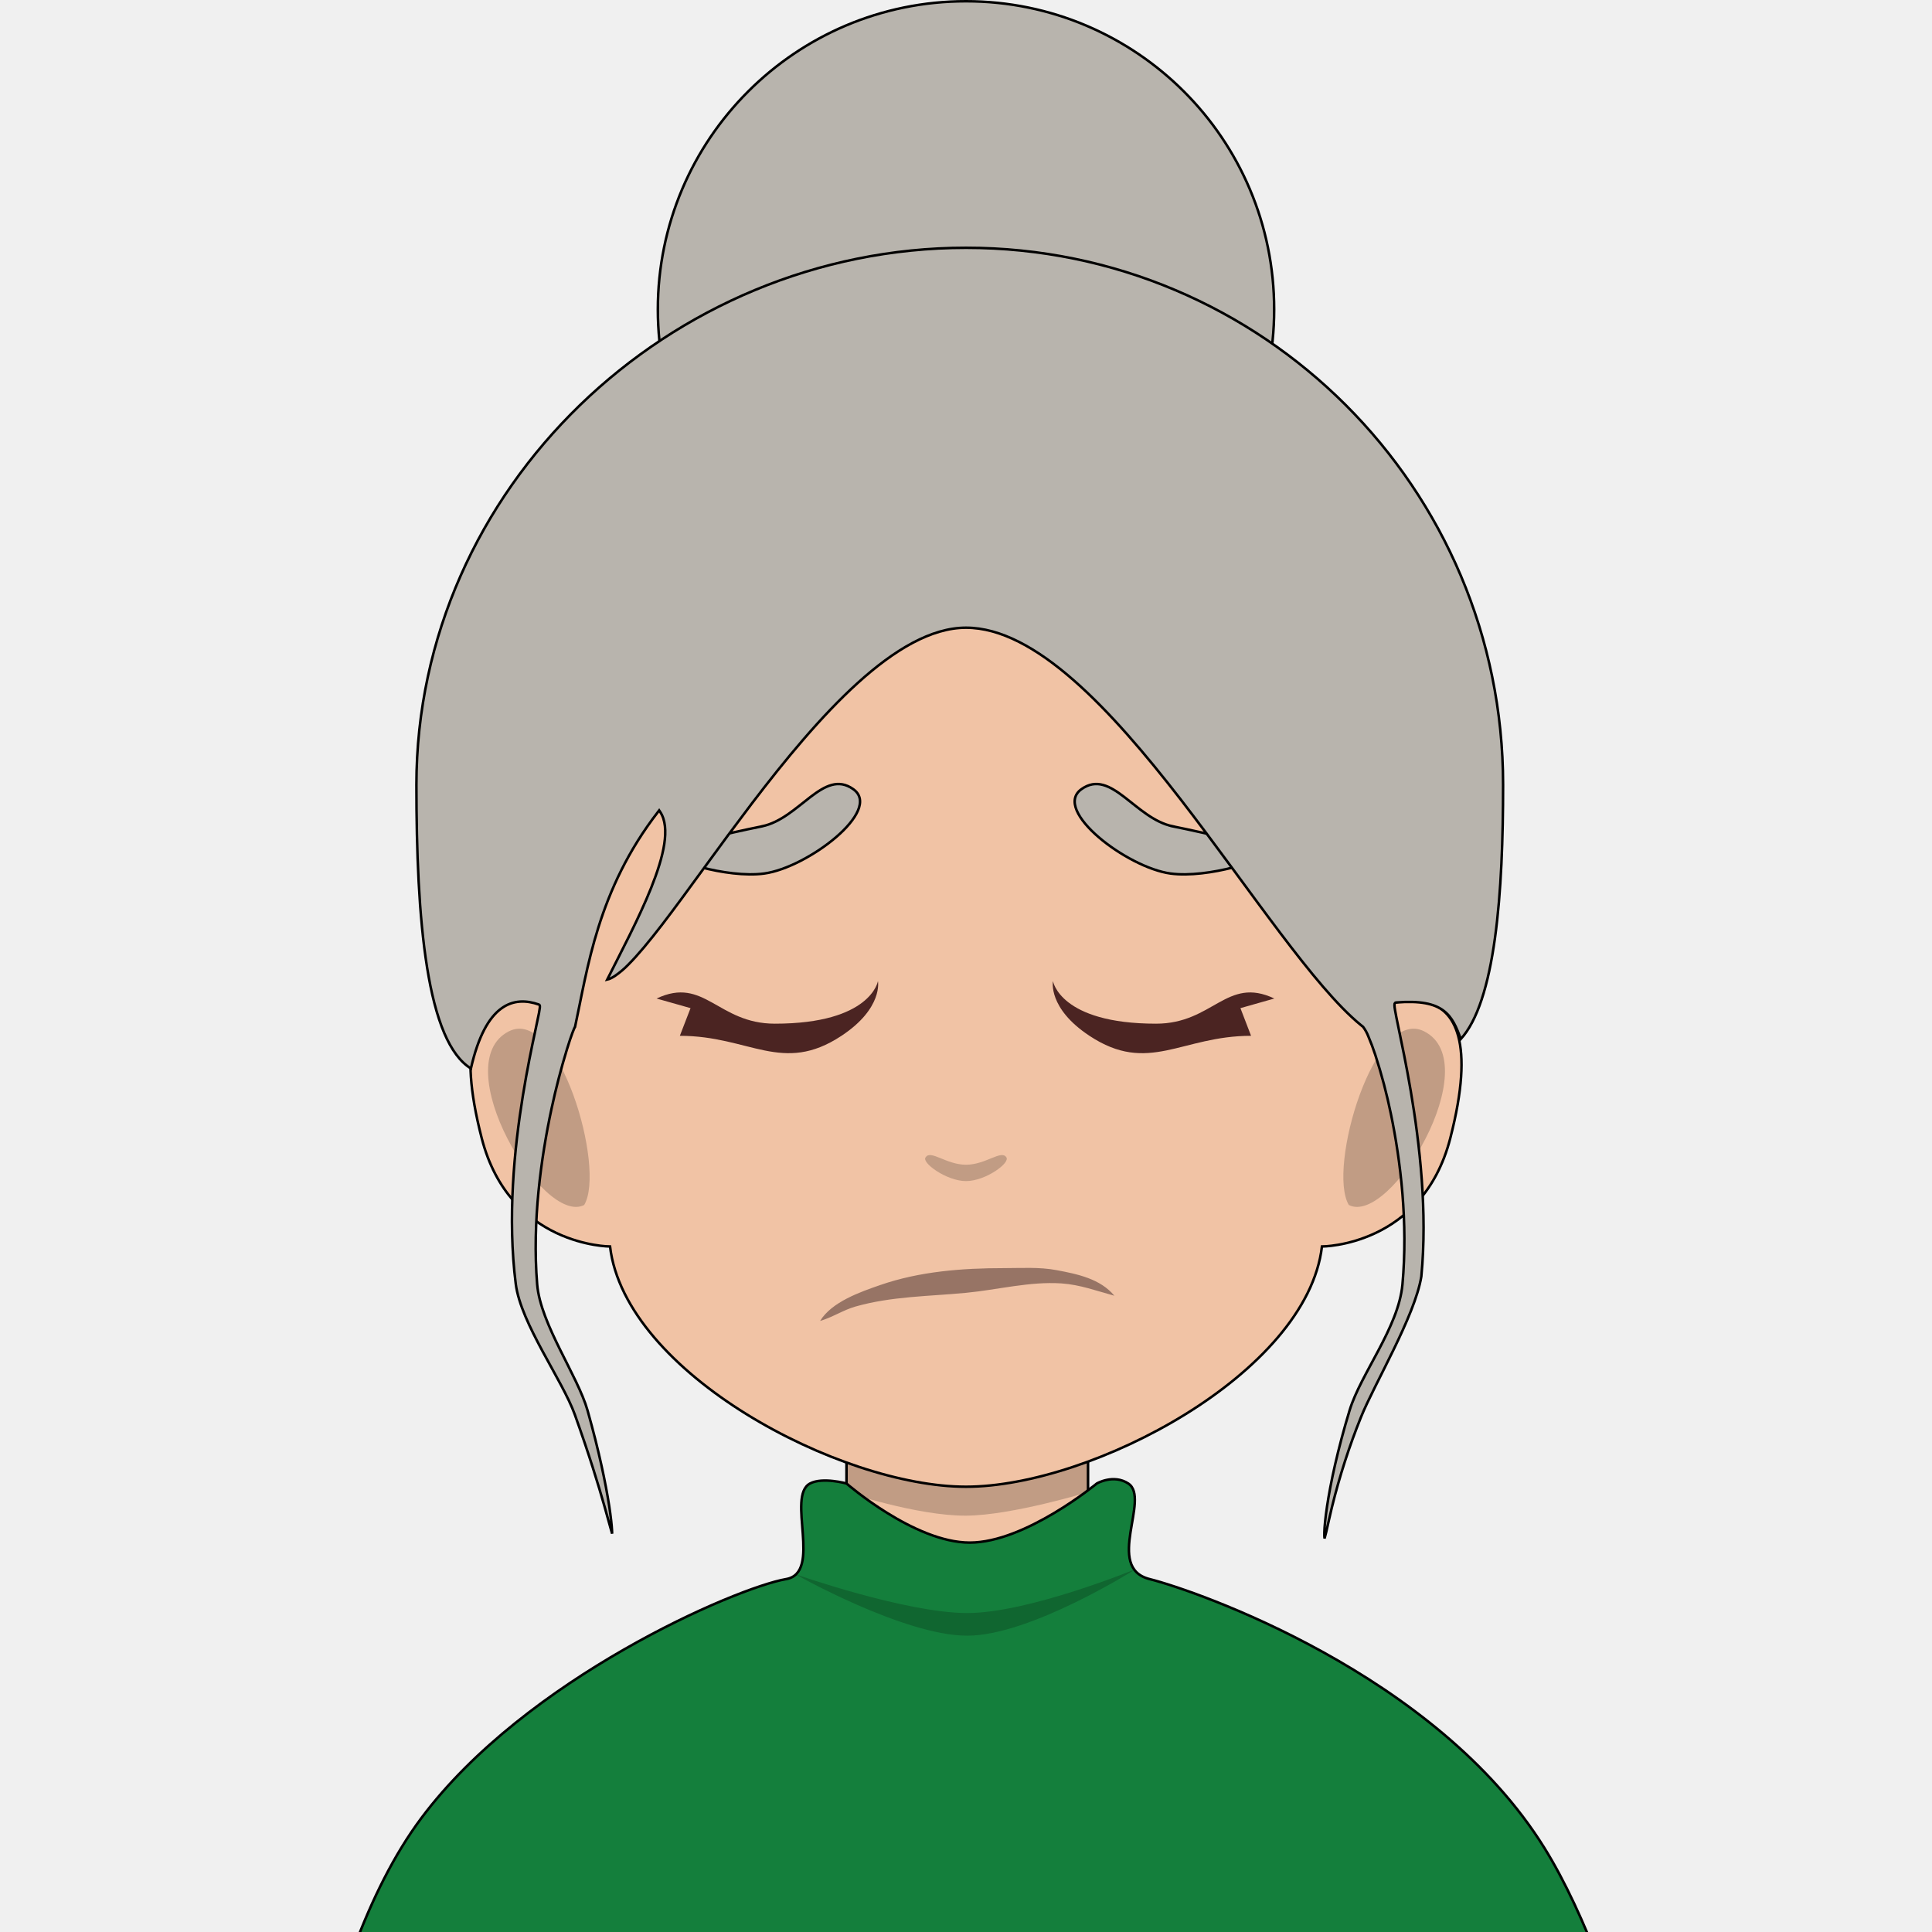
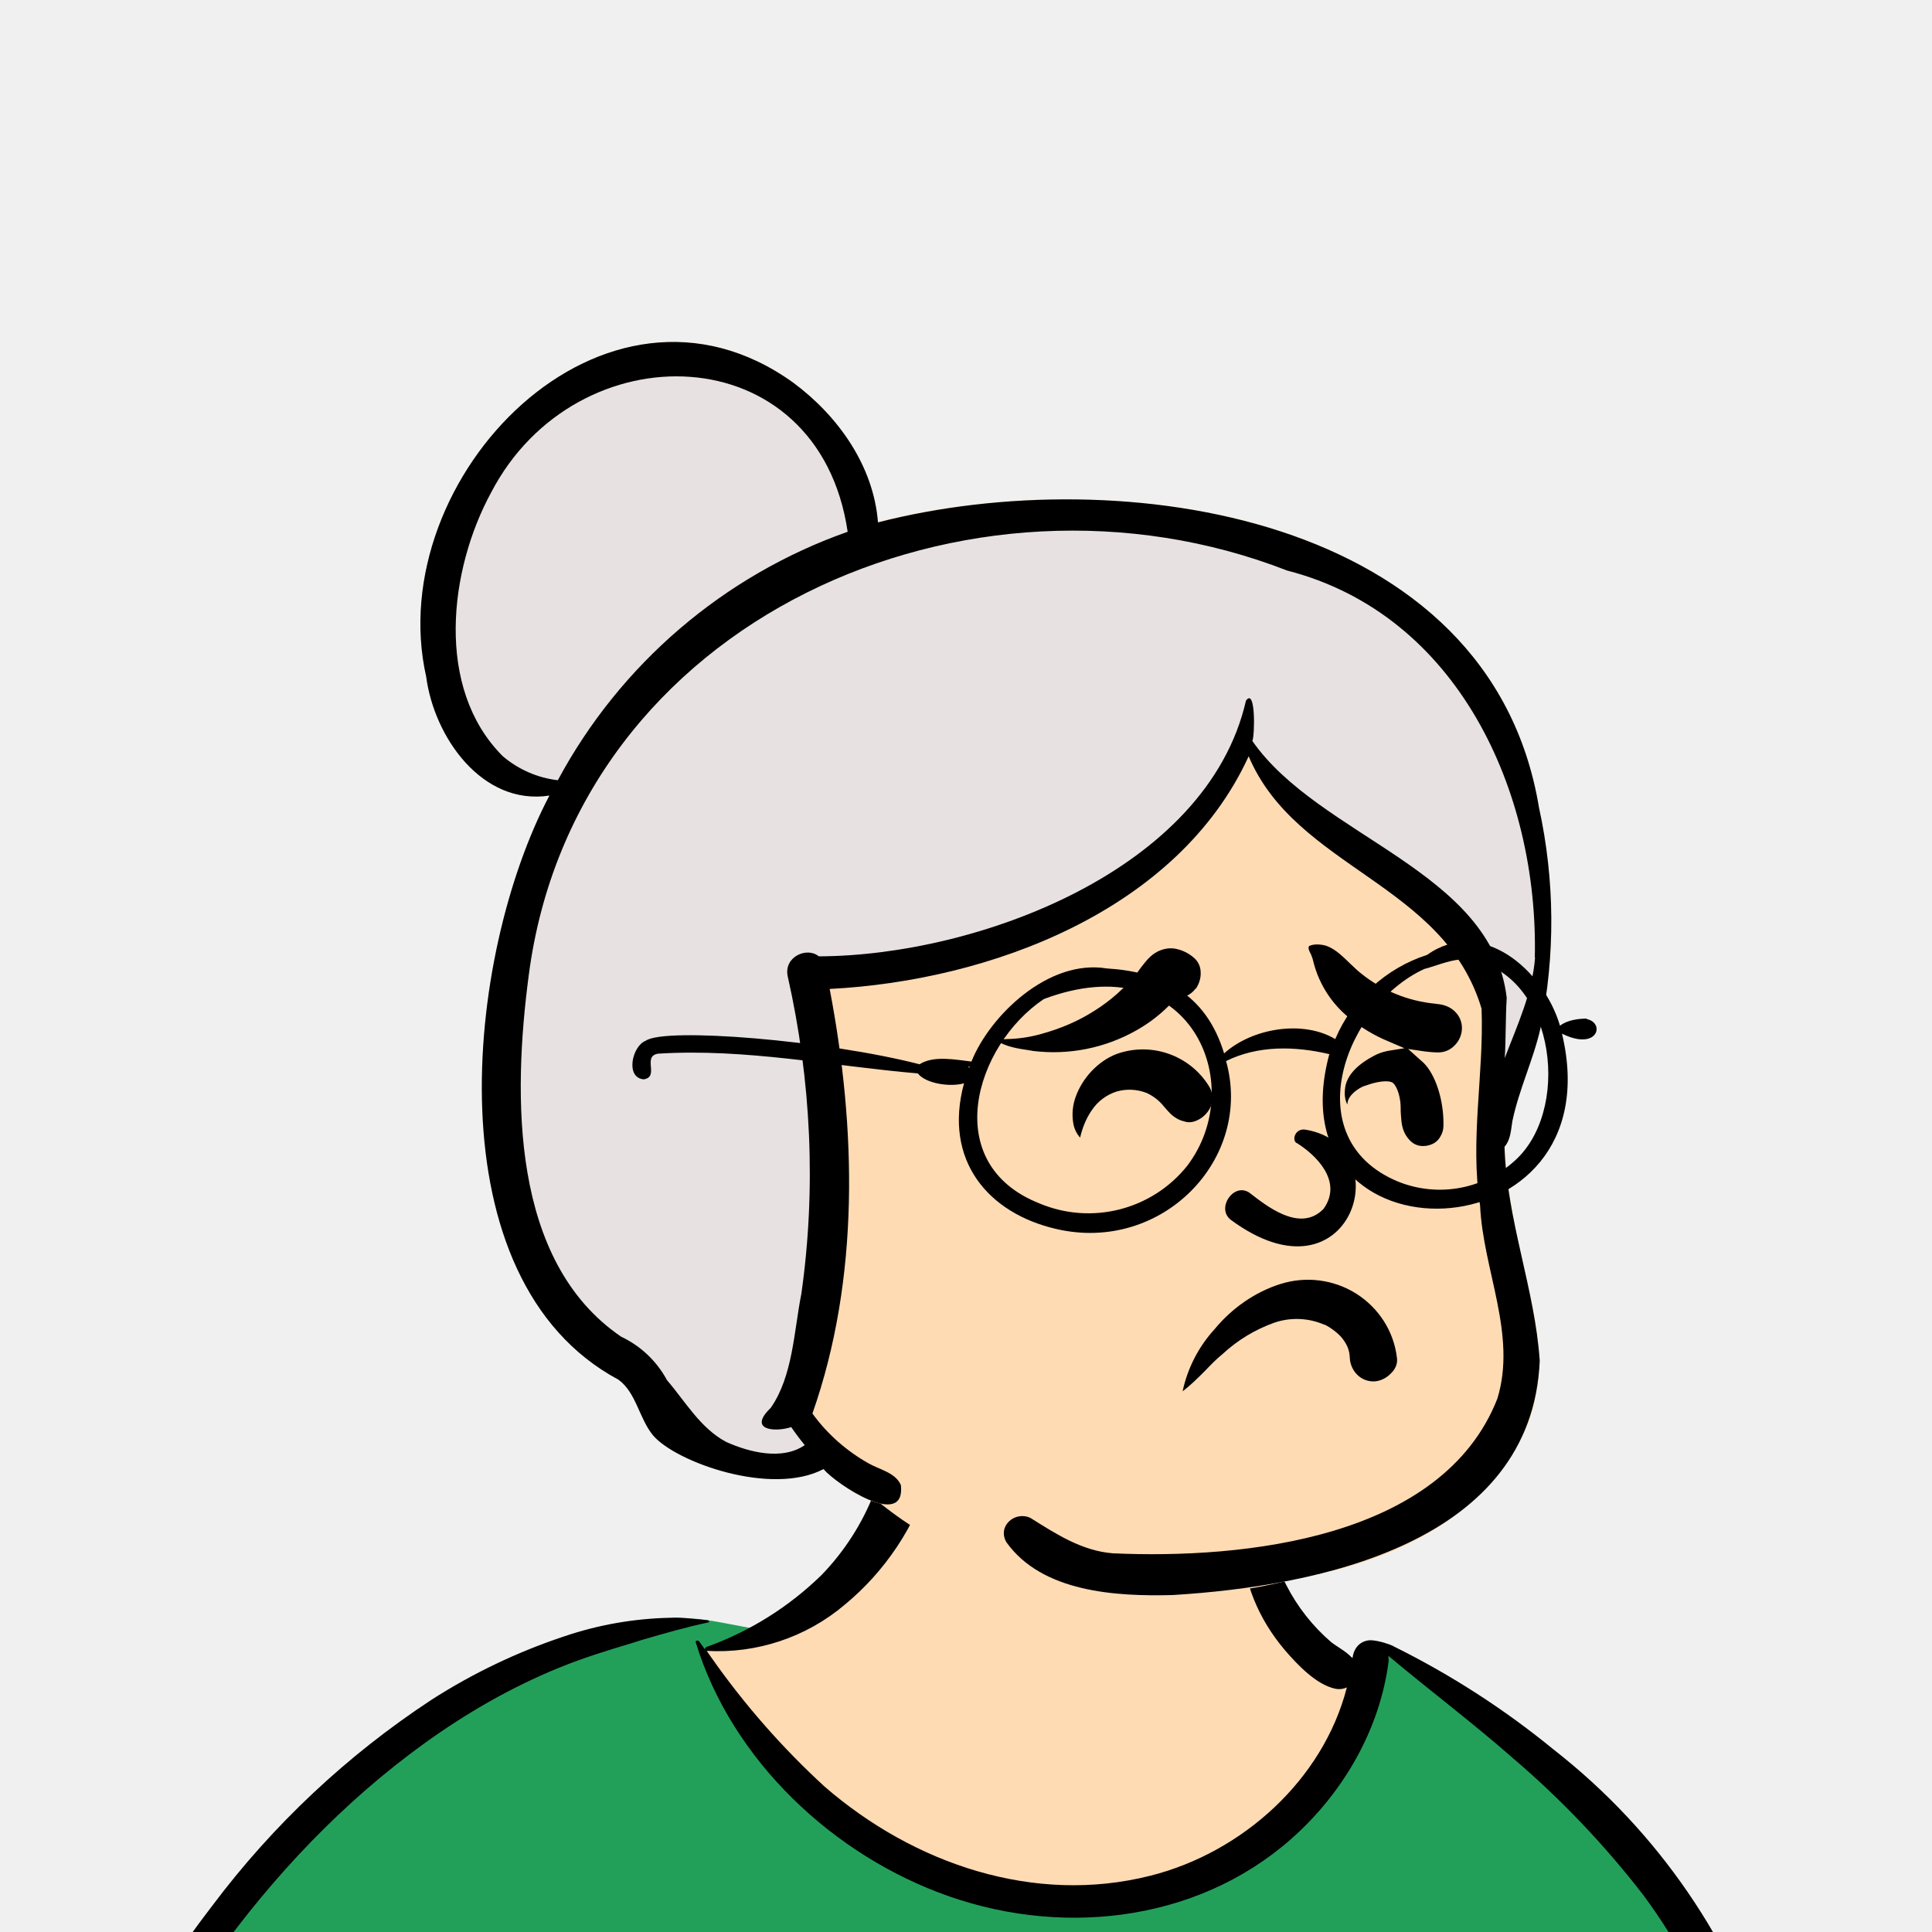
- <svg xmlns="http://www.w3.org/2000/svg" viewBox="0 0 768 768" fill="none" shape-rendering="auto">
+ <svg xmlns="http://www.w3.org/2000/svg" viewBox="0 0 704 704" fill="none" shape-rendering="auto">
  <mask id="viewboxMask">
-     <rect width="768" height="768" rx="0" ry="0" x="0" y="0" fill="#fff" />
+     <rect width="704" height="704" rx="0" ry="0" x="0" y="0" fill="#fff" />
  </mask>
  <g mask="url(#viewboxMask)">
-     <g transform="translate(0 10)" />
-     <path d="M432.5 556.5v69.45l.4.07c120.31 22.8 211.36 128.92 211.6 256.48h-520c.24-127.56 91.29-233.7 211.6-256.48l.4-.07V556.5z" fill="#f1c3a5" stroke="black" />
-     <path d="M336 556h97v37s-30.58 9.4-49 9.5c-19.59.1-48-9.5-48-9.5z" fill="black" fill-opacity="0.2" />
-     <path d="M191.5 452.5c-20-77.5 33.5-50 33.5-50C189.18 286.68 217 140 384 140s194.82 146.68 159 262.5c0 0 53.5-27.5 33.5 50-11.1 43-51 43-51 43C519.57 545.9 434 591 384 591s-135.57-45.1-141.5-95.5c0 0-39.9 0-51-43Z" fill="#f1c3a5" stroke="black" />
-     <path d="M202.22 410c19.81-10.14 38.7 54.5 30 69-16.5 8.5-55-56.21-30-69m363.96 0c-19.82-10.14-38.7 54.5-30 69 16.5 8.5 55-56.21 30-69M384 469.5c-7.81 0-18-7.5-16-9.5 2-3 8.19 3 16 3s14-6 16-3c1.81 2.17-8.19 9.5-16 9.5" fill="black" fill-opacity="0.2" />
-     <path d="M167.5 722.71c-43.73 58.54-52.5 169.5-52.5 169.5h553s-21.02-104.28-54-157.5c-43.09-69.52-139-102.5-157-107s.49-32.12-8.5-38c-5.88-3.85-12.5 0-12.5 0s-28.43 23.5-50.5 23.5c-22.06 0-49-23.5-49-23.5s-9.5-2.64-14.5 0c-9.5 5 5 35.5-9.5 38-19.79 3.41-103.5 39.43-145 95Z" fill="#147f3c" stroke="black" />
-     <path d="M384.5 641.21c-24.5 0-68.5-15.5-68.5-15.5s43.23 24.5 68.5 24.5 67-26.5 67-26.5-42.5 17.5-67 17.5" fill="black" fill-opacity="0.2" />
-     <path d="M443 515.1c-5.6-6.78-14.7-8.64-23-10.2-6.89-1.3-14.02-.8-21-.8-16.38 0-33.36 1.28-49 6.69-8.06 2.78-19.39 6.74-24 14.3 4.88-1.4 9.12-4.3 14-5.7 14.38-4.1 29.32-4.07 44-5.47 12.54-1.2 25.36-4.6 38-3.74 7.36.5 13.98 3 21 4.9" fill="#3F2626" fill-opacity="0.5" />
-     <path d="m274.5 400.75-4.25 11c27.75 0 40.74 15.54 64.25 0C351.14 400.75 349 390 349 390s-2.75 16.93-41 16.93c-22.71 0-28-19-47-10zm218.59 0 4.23 11c-27.75 0-40.74 15.54-64.25 0-16.64-11-14.5-21.75-14.5-21.75s2.75 16.93 41 16.93c22.71 0 28-19 47-10z" fill="#4B2422" />
-     <g fill="#b8b4ad">
-       <path d="M302.87 328.48c14.96-3.04 24.47-23.2 36.31-14.78s-18.13 31.2-35.4 33.54c-14.8 2.02-39.28-5.72-37.33-8.45 1.94-2.74 21.93-7.37 36.42-10.3m163.35 0c-14.97-3.05-24.48-23.2-36.32-14.79s18.14 31.2 35.4 33.54c14.81 2.02 39.28-5.72 37.34-8.45-1.94-2.74-21.94-7.37-36.43-10.3" />
-       <path d="M302.87 328.48c14.96-3.04 24.47-23.2 36.31-14.78s-18.13 31.2-35.4 33.54c-14.8 2.02-39.28-5.72-37.33-8.45 1.94-2.74 21.93-7.37 36.42-10.3Zm163.35 0c-14.97-3.04-24.48-23.2-36.32-14.78s18.14 31.2 35.4 33.54c14.81 2.02 39.28-5.72 37.34-8.45-1.94-2.74-21.94-7.37-36.43-10.3Z" stroke="black" />
+     <g transform="translate(0 28.16)">
+       <g transform="translate(35.2 35.2) scale(0.9)">
+         <g fill-rule="evenodd" clip-rule="evenodd">
+           <path d="M705.3 1074a2351.1 2351.1 0 0 1-15.6-101c-1-7.7-2.5-16.4 2.7-22 7.3-8 14-14.8 14.8-26.2.8-10.7-2.8-22.4-5-32.8a809.4 809.4 0 0 0-17.3-64.7c-6.6-21.7-13.9-43.2-21.3-64.6-6.9-20-13.5-40.3-22.5-59.5-17-36.5-46-63.5-81.6-81.6-9-4.5-27-20.5-36.3-24-8.5-3.4-8.5 6.3-16.9 2.6-6.7-2.9-13-6.7-16.7-13.2-4-7-14.3-16.9-15.9-25-3.3-17.4.3-32.2-12-45.3a90 90 0 0 0-41.1-23.8c-33.7-9.3-78.5-2.8-98.8 28.5-9.7 14.9-13 33-26.2 45.1-11.4 10.7-8.8 18-23.6 23.4-.9.3-23.6-4.5-24.4-4.2-16.2-3.5-31.7 6.2-46.5 11.8a325.4 325.4 0 0 0-63 32.3 399.2 399.2 0 0 0-102.3 98.5 482.5 482.5 0 0 0-76.4 161c-1.7 6.4-3.5 13-1.5 19.4 1.7 5.3 5.4 9.2 9.8 12.4 6 4.3 18 7 17.7 15.7-.1 6.6-2.4 13.5-3.5 20-1.3 7.7-2.3 15.5-3.4 23.2-4.8 35.4-8.6 71-10.3 106.6a920 920 0 0 0-.5 106c.1 2.3.8 4.5 2 6.2-1 .4-1.2 2.4.1 2.7l2.7.5a12 12 0 0 0 7 2.4l5.5.2c19.3 4 38.6 7.9 58.1 10.8 23.8 3.5 47.6 6.3 71.5 8.7 49.2 4.8 98 3.2 147.1.6a1877 1877 0 0 1 147.4-2c49.2 1.4 98.4 3.5 147.6 4.4 55 1 110-.5 164.8-5 7.5-.5 12.2-6.5 10.7-14-8.9-44.7-19-89.1-27-134Z" fill="#ffdbb4" />
+           <path d="m201 597.5 1.2-.4c14.5-5.7 29.6-14.8 45.4-11.4.5-.2 10.8 1.9 17.9 3.2l-6.7 7L247 598c40.7 67.1 88.8 100.7 144.3 100.7 55.5 0 97.7-33.6 126.4-100.7l4-1c.4 0 1 .2 1.5.4 9.3 3.6 27.4 19.6 36.3 24.1 35.6 18 64.5 45 81.6 81.6 8.7 18.6 15.2 38 21.8 57.5l.7 2c7.4 21.4 14.7 43 21.3 64.6 6.3 20.4 12 41 16.6 61.8l.7 2.9c2.2 10.4 5.8 22 5 32.8a29 29 0 0 1-3 10.7l-80.4 29 38.4 261.3c-35.1 1.5-70.3 2-105.5 1.3-49.2-.9-98.4-3-147.6-4.3-47.7-1.2-95.3-.7-143 1.7l-12 .6a946.3 946.3 0 0 1-139.5-1l-3.1-.3v-38.3l16.3-212.9-83-15.6-81.3-39.5a21.7 21.7 0 0 1-5.6-8.8c-1.9-6-.5-12 1-18l.5-1.3a492.8 492.8 0 0 1 76.4-161A399.3 399.3 0 0 1 138 629.7c19.8-13 40.9-23.9 63-32.3Z" fill="#22a05a" />
+           <path d="M232.2 584.6c5.1-.3 10.3.6 15.4 1 .4.1.6.8 0 .9-9 1.9-18 4.5-26.9 7.1l-3.8 1.2c-10 3-19.8 6-29.6 10-19.4 7.9-37.8 18.5-54.8 30.8C67.2 682.8 20 754.3-9.9 828.3a526 526 0 0 0-24.3 77c-.4 1.6-2 5.4-1 7 .7 1.3 3.6 2.1 5 2.9l4.5 2.3 25.2 12.9 2.3 1.1c38 18.6 78.4 34.4 121 35.5l.4-3.7a342 342 0 0 1 9.9-60c.3-1 1.6-.6 1.7.3 3 23.1 2 46.4 1 69.7-1.8 41-4.3 82.2-6.5 123.3-1.2 20.6-2.6 41-3.9 61.7-1.3 20.5-1.7 41.6-4.7 62-.6 4.6-6 7-10 6.6-4.4-.5-7.9-4.5-8-9 0-11.9 1.5-24 2.4-35.8l2.5-33.8c3.1-41.1 6.8-82.2 10.2-123.3a4771 4771 0 0 1 3.8-43.7C76.4 979.8 34.2 963-6.1 943.5c-.6 13.2-2 26.5-3.4 39.6-3.8 36.8-7.1 73.6-9.6 110.5a2254.2 2254.2 0 0 0-4.2 92.7l-.2 7c0 4.4-.5 8.5-4.3 11.7-3.7 3.3-8.9 3.5-12.6 0-5-4.6-4.2-10.9-4-17.1a1675.6 1675.6 0 0 1 1.8-47.2 1321 1321 0 0 1 10.5-109.5l2-14c3.5-26 7.5-52.7 15.5-77.9-3.1-1.5-6.2-3-9.3-4.7-5.5-2.7-11.2-5.4-16.6-8.4-4.2-2.5-7.9-5.8-9-10.8-1.4-5.5.6-11.5 2-16.9v-.4a502 502 0 0 1 26.6-80 523.2 523.2 0 0 1 67.8-117 353.8 353.8 0 0 1 88.7-83.3 239 239 0 0 1 53.8-25.7 142.6 142.6 0 0 1 42.8-7.5Zm90.1-66c6-6.5 18.1.2 15.2 8.8a108.2 108.2 0 0 1-34.7 52A79.4 79.4 0 0 1 247 598l1.7 2.4a321.1 321.1 0 0 0 46.1 52.6c36 31.2 84.8 48 132 36 37.1-9.4 69.8-38.8 79.4-76.2-1.3.6-3 .9-4.8.5-7.7-1.7-15.3-9.8-20.3-15.6-5.3-6.3-9.5-13-12.6-20.7-5.6-14-7.4-32.1.3-45.7 1-1.7 3-.7 3.3 1l.3 2.5c1.5 12.7 3.3 25 9.3 36.6a76 76 0 0 0 18.2 23.1c2.6 2 5.8 3.6 8.1 6l.5.4c.6-5 4.1-7.3 7.6-7.2 3.3.2 7.3 1.6 8.8 2.3l.1.1a341 341 0 0 1 65.1 42 259 259 0 0 1 88.4 129c7.5 25.3 11.8 51.4 16.3 77.4l2.8 16c4.2 23.9 8.9 48.4 18.4 70.7 2.5 5.7.6 11.1-5.5 13.4A1493 1493 0 0 1 688 953c3.7 16 6 32.5 8.7 48.5 6 34.1 13.2 68 19.4 102 3.2 17.5 6.1 35 9.3 52.3l4.7 25.2 2.4 13.6.1.7c.5 2.4 1 4.9.4 7.3-.8 2.7-2.9 4.6-4.8 6.6-1.6 1.6-3.8 1.6-5.7.7l-.7-.3c-3.4-1.6-6-3.2-7.3-7-.7-2.5-1-5.2-1.5-7.7a3535.6 3535.6 0 0 1-7.8-43.6l-1.6-9.1c-5.2-31.4-10.2-62.9-12.8-94.5-1-14-2.3-28.1-3.5-42.2l-.9-10.5c-1.1-13.3-2.5-27-2.7-40.5l-4.5 1.6L657 964c-5.5 2-12.5 6-18.4 5.2-2.9-.3-5-1.2-6.8-2.9 2 28.8 4.8 57.4 8.5 86a1965.7 1965.7 0 0 0 22 135c.6 3.2 1.4 6.4 1.9 9.6.5 3.7-.5 5.9-2.5 9-1.7 2.4-5 3.7-7.8 2-3.6-2.3-5.5-4.3-6.5-8.4-1-3.7-1.6-7.6-2.3-11.4a1654.2 1654.2 0 0 1-11.4-65.2c-7.8-52-12.7-104.4-15.2-156.8a1388 1388 0 0 1-1.4-77.8c0-13.3.5-26.6 1.4-39.9 1-13.4 3-26.5 4.8-39.8 0-.5.7-.5.7 0 .8 14.9 2.1 29.8 2.8 44.7.6 14.3.9 28.5 1.4 42.8.6 18.7 1.5 37.5 2.7 56.2a9.6 9.6 0 0 1 8.5-3.1c4.7-1 9.7-3.4 14.1-5l16.8-5.5 26.4-8.7a679 679 0 0 1-18-80.8l-2-12.3c-4-24.2-8.5-48.5-15.8-72a229.8 229.8 0 0 0-34.8-68.2 370.2 370.2 0 0 0-52.7-55.3C557 627 539.7 614 523 600c.1.9.2 2 0 3-3.5 25.9-17 50-35.8 67.9-37.7 36-93.6 43.4-142 26.5-46.7-16.3-88-55-102.6-102.8-.3-.8.8-1 1.3-.5l2.4 3.3c0-.4.2-.9.7-1a129 129 0 0 0 46.6-29.2 100.2 100.2 0 0 0 21.3-33.3l.4-1c1.7-5 3.2-10.2 7-14.2Z" fill="#000" />
+         </g>
+         <g transform="matrix(.99789 0 0 1 156 62)">
+           <g fill-rule="evenodd" clip-rule="evenodd">
+             <path d="M428.9 194.6C409.2 75.4 258.7 54 160.7 79c-1.8-22.9-16.3-43.1-34.3-56.5-76.6-55-167.2 38.5-149 119 3.2 24.5 22.7 52.4 50 48.2-34.3 65-47.7 196 28 236.5 7.2 5.2 8.4 15.7 14 22.5 9.2 10.9 48.1 24.8 69.2 13.6 6.6 6.1 14.2 12 23.2 14.1 46.1 37 113.5 45.3 169.7 30 34.6-5.8 70.5-21.4 88.3-53.3 15.1-24.3 8.2-52.8 1.2-78.4-3-14.2-4.9-28.4-6-42.8 2.4-2.9 2.5-6.8 3.1-10.5 2.7-12.8 8.5-24.7 11.4-37.5a215 215 0 0 0-.6-89.3" fill="#ffdbb4" />
+             <path d="M1 65.5a88.2 88.2 0 0 1 83.8-48.2c34.2 2.5 60.3 26 66.3 64l.2 1.2.4 2.5-.4.1.2.3.3.5 1.3 2 .8 1 2.5 3.7.2.2.6.8 1-.4a246.5 246.5 0 0 1 166.4 1.4l1.6.6 1.5.6.8.2a126.1 126.1 0 0 1 76.6 59.1l.6 1 .5.9c16.3 28 24.7 62.6 24.1 97.3v1.3l-.1 1a98 98 0 0 1-7.2 27.2l-.6 1.4-.8 2.2-2.7 6.8-.7 1.7-7.7 20.1 1.5-20.2.3-7.2v-.6l.2-8.6v-1.9l.1-2.4v-1.2l.2-1.8v-.8A58.5 58.5 0 0 0 395 237l-.5-.5-.5-.5-.7-.7c-7.5-7.3-15-12.9-30.7-23.2l-.7-.4-9-6-3.5-2.2c-7.5-5-12.1-8.1-17-11.9l-1-.8-.8-.6a101 101 0 0 1-20-20.2l-.5-.7-1-1.4.8-1.5v-.8a32.4 32.4 0 0 0 .4-3.5v-1l-.2.5c-9.7 28-32.7 51.5-65.2 68.7l-1 .6-1 .5c-32 16.6-71.2 26-105.1 26.4h-2.1l-1-.7c-3-2.6-8.8.6-7.7 5.2 9.6 42.2 11.6 86 5.8 128.1l-.3 1.5v.1l-.2 1.2-.6 3.4-.3 2-1.2 8.3-.6 3.5-.2 1.4a66 66 0 0 1-9.5 27.1l-.5.7-.4.4-.5.5c-1 1-1.5 1.8-1.8 2.3v.2c1.5.6 4.6.5 7.2-.2l.3-.1.3-.1 2.1-.7 1.5 2 .4.6 2.7 3.6 1.2 1.6 2.9 3.7-2.6 1.8c-8.9 6-21.2 4.9-34.3-.8l-.5-.3h-.2a51.6 51.6 0 0 1-17-15.9l-.9-1-3-3.8-1.1-1.5-2.2-2.6-.2-.2-.8-1-.2-.3c-3.3-6.6-8-11-16.2-15.8l-1.2-.7-.8-.5c-20.9-14.5-33.3-37.4-38.5-67.1a266 266 0 0 1 .1-78.7l.2-1.4.2-1.5a201 201 0 0 1 21.8-68.7l.5-1.1.6-1-2.7-2-1-.9A36 36 0 0 0 33 187l-.3-.2-.3-.2v.1l-2-.2c-8.5-.9-16.8-4.5-23.6-10.1l-.6-.5-.5-.6a73.4 73.4 0 0 1-19.5-52.8A122 122 0 0 1 0 67.2l.5-.8.5-1Z" fill="#e8e1e1" />
+             <path d="M427.3 255.3c-1.1 14.4-7.2 27.3-12.3 40.7.5-8 .3-16.2.8-24.4-6-51.5-76-65-103.2-104 1-2.2 1.4-21.9-2.6-16.3-15.8 68.8-109.3 103.3-173.3 103.5-4.8-4-14.4.2-12.6 8.2 9.5 42 11.6 85.8 5.5 128.5-3 15-3.4 33.2-12.4 46.1-9.6 9.2 2 9.9 8.3 7.8 1.7 2.5 3.6 5 5.5 7.3-9.2 6.3-22.5 2.9-31.9-1.3-10.5-5.6-16.5-16.3-24-25a40.9 40.9 0 0 0-18.6-17.6C11.5 378.2 12.6 311 19 262.5c18.8-144.4 179-214 307.7-163.9 69.4 17.8 102 89.6 100.5 156.7Zm-419-81.7C-19 146.2-13.4 98.4 3.8 66.9 38.3.9 136.6 3 148.4 82.9A214.4 214.4 0 0 0 30.8 183.5a42 42 0 0 1-22.4-9.8Zm420.6 21C409.2 75.5 258.7 54 160.7 79.1c-1.8-23-16.3-43.2-34.3-56.5-76.6-55.1-167.2 38.4-149 119 3.2 24.4 22.7 52.3 50 48.1-34.3 65-47.7 196 28 236.5 7.2 5.2 8.4 15.7 14 22.5 9.2 10.9 48.1 24.8 69.2 13.7 5 6 33.4 24.8 31.4 6.5-2.1-5-8.6-6.3-12.9-8.7-9-5-17-12-23-20.3 19.3-54.7 17.8-115.6 7-171.9 65-3.3 141.3-31.7 170-94.2 19.3 45.5 79.3 51.3 94.5 102.2 1 26.7-4.8 53-.6 79.7 1.2 26.2 15 52.2 7 78.2-22.3 56.7-102.8 65-156 62.6-12.6-1-23-7.8-33.4-14.3-6.2-3-13.6 3.2-9.8 9.8 14.5 20.3 44.5 22 67.4 21.4 59.7-3.6 145.9-21.2 149-94.9-2-29.1-13.4-57-14.3-86.6 2.5-2.8 2.6-6.8 3.2-10.4 2.7-12.9 8.5-24.8 11.4-37.6a215 215 0 0 0-.6-89.3Z" fill="#000" />
+           </g>
+         </g>
+         <g transform="translate(315 248)">
+           <path fill-rule="evenodd" clip-rule="evenodd" d="M182.2 218a28 28 0 0 0-20.3-.9 60.8 60.8 0 0 0-21 12.7c-2.5 2-4.8 4.4-7 6.7-3 3-6 6-9.2 8.4a54 54 0 0 1 13-25.2c6.8-8.3 16.3-15 26.5-18.2a36.8 36.8 0 0 1 31 4c8.7 5.6 15 14.8 16.3 26 .3 2.4-.8 4.6-2.5 6.2-1.9 2-4.6 3.2-7 3.2-2.6 0-4.9-1-6.6-2.7a10.3 10.3 0 0 1-3-6.7c-.1-2.8-.8-5.2-3.1-8.1-1.6-2-4.5-4.2-7.1-5.5Zm16-96.7c-2.5 1-5.6 3.3-6.5 5.8-.2.6-.3 1.1-.3 1.7-.9-1.7-1.2-3.8-1-5.8.3-6.5 6.4-11.1 11.7-13.9 1.8-1 3.7-1.6 5.6-2l6.8-1.1-6.3-2.7a63 63 0 0 1-16.2-9.7 42.5 42.5 0 0 1-14.2-22l-.2-.8c-.3-1.4-.7-2.1-1-3-.3-.4-.5-1-.8-1.7-.1-.5-.2-.9 0-1.2 0-.3.4-.4.7-.5 2-.8 5.4-.3 6.8.3 3.4 1.3 6.4 4.3 9.3 7.1 1.5 1.4 2.8 2.7 4.2 3.8A56.3 56.3 0 0 0 227.2 88l.6.1c2.8.2 5.5 1.3 7.3 3.2 1.7 1.7 2.7 4 2.7 6.6a10 10 0 0 1-3 7 9.1 9.1 0 0 1-6.7 2.8c-1.8 0-3.6-.2-5.4-.4l-6.7-1 5 4.5c1 .8 2 1.8 2.9 3 4.6 6.3 6.6 16 6.4 23.6 0 1.5-.4 3-1.2 4.3a6.9 6.9 0 0 1-2.7 2.8 9 9 0 0 1-4.3 1.1 7 7 0 0 1-4.4-1.4 11.3 11.3 0 0 1-3.5-4.8c-1-2.5-1-5.1-1.2-7.8 0-1.8 0-3.6-.4-5.4-.4-2.3-1.5-5.2-2.8-6.2-2-1.3-7-.3-10.3.9l-1.2.4Zm-27.4 23c7.6 4.7 19 15.4 11 26.7-9.6 10-23.4-1.4-30.2-6.6-6.3-4-13.3 6.3-7.5 11 49 36.3 69-29.8 30.5-36.4-4.2-.8-5.8 4-3.8 5.4Zm-53.5-14.5a19 19 0 0 0-7.2-5.7 19 19 0 0 0-12-.6 19 19 0 0 0-10.3 7.8c-2.2 3.2-3.7 7-4.6 10.9a11.6 11.6 0 0 1-2.8-6 21 21 0 0 1 1-10.5c2.7-7.6 9-14.4 16.4-17.3a31.5 31.5 0 0 1 37.6 13 9 9 0 0 1 .7 8.2 11 11 0 0 1-6.5 6c-1.5.5-3 .5-4.3 0-1.9-.4-3.6-1.4-5-2.6-1.1-1-2-2.1-3-3.2Zm12.6-47.9a9 9 0 0 1-7.8 3.7l-.6.6-1.2 1.4a60.2 60.2 0 0 1-14.2 11.1 68 68 0 0 1-42 8.4l-1.7-.3c-4.1-.6-9.6-1.4-13-4 1.4-.4 2.7-.4 4-.5a55.3 55.3 0 0 0 14.5-2.2c7.5-2.1 14.4-5 21-9.2a69 69 0 0 0 17.5-15.6l.6-.8.7-1c2-2.5 3.7-5 6.8-6.6 2.4-1.2 4.9-1.6 7.2-1.2a16 16 0 0 1 7.6 3.7A7.7 7.7 0 0 1 132 75c.2 2.4-.6 5-2 7Z" fill="#000" />
+         </g>
+         <g transform="translate(279 400)" />
+         <g transform="translate(179 343)" />
+         <g transform="translate(203 303)">
+           <path fill-rule="evenodd" clip-rule="evenodd" d="M372.3 95.5a45.1 45.1 0 0 1-48.6 9.4c-41.4-17.4-21.1-71.4 10.9-86 4-1 9.3-3.3 14.2-3.8.4-.2 1.4.4 2.5-.2 35.3 4 43.3 58.7 21 80.6Zm-133.8 3.2a51.2 51.2 0 0 1-59.6 15.2c-40.8-16-26.4-64 1.6-82.8 59-22.2 83.4 34.3 58 67.6Zm-88.5-40h-.2l.7-.4-.2.6-.3-.2ZM400.4 39c-3.3 0-8.1.6-10.9 2.9-6.8-23-32-44.2-53.8-28.7a60.7 60.7 0 0 0-37.2 34.1c-13-7.8-33.6-4.5-45 5.8-7.4-24.5-25.7-33.1-47.5-34.4-23.7-3.9-47.4 19.2-54.8 37.7-6.1-.7-15.3-2.6-21 1.1C92.5 47.8 27 42.4 19.3 48c-5.4 2-8.4 14.9-.8 15.6 6.6-1-.8-9.4 5.9-10.4 35.5-2.2 70 5 105.1 8 3.2 4.2 13.3 5.6 18.7 4-8.5 31.3 9.9 52.7 37.4 59 42.7 9.9 79.8-28.3 68.7-68 12.9-6.4 27.8-6.1 41.8-2.8-23.5 86.6 116 82.8 94.2-8.3 14.5 7.2 17.6-4.4 10-5.9Z" fill="#000" />
+         </g>
+       </g>
    </g>
-     <circle cx="384" cy="123" r="122.5" fill="#b8b4ad" stroke="black" />
-     <path d="M384 98.5c117.91 0 213.5 95.59 213.5 213.5 0 20.92-.7 42.62-3.24 60.97-1.27 9.17-3 17.5-5.32 24.46-2.2 6.6-4.92 11.94-8.27 15.63-1.67-4.7-3.34-8.68-6.84-11.31-3.7-2.78-9.32-4-18.83-3.25a.6.6 0 0 0-.43.16 1 1 0 0 0-.2.33q-.06.28-.05.62.02.68.23 1.93c.27 1.64.77 4.07 1.4 7.13 1.28 6.14 3.12 14.87 4.88 25.23 3.5 20.7 6.66 47.86 4.17 73.54-1.3 7.94-5.96 18.6-10.98 28.96-5 10.34-10.37 20.37-13 26.91a265 265 0 0 0-11.58 35.9c-1 4.18-1.7 7.4-2.2 9.6q-.38 1.65-.65 2.52l-.07.2q-.11-.79-.07-2.34c.06-2.32.39-5.84 1.07-10.38 1.36-9.09 4.13-22.25 8.96-38.16 2.2-7.23 7.02-15.42 11.55-24.02 4.5-8.54 8.7-17.48 9.47-26.06 2.2-24.48-.68-48.9-4.6-67.77a215 215 0 0 0-6.2-23.47 90 90 0 0 0-2.75-7.32 16 16 0 0 0-2.08-3.8l-.03-.04-.03-.02-.9-.72c-9.26-7.58-20.1-20.83-32.02-36.6-12.27-16.23-25.7-35.14-39.58-53.08-13.91-17.94-28.35-34.98-42.73-47.53s-28.78-20.7-42.58-20.7c-13.82 0-28.5 8.82-42.98 21.91-14.5 13.1-28.9 30.58-42.21 48.05a1546 1546 0 0 0-19.02 25.67c-5.98 8.2-11.56 15.86-16.61 22.43-5.06 6.57-9.58 12.04-13.44 15.9a35 35 0 0 1-5.25 4.44q-1.75 1.17-3.12 1.48c5.45-10.86 12.59-24.26 17.47-36.46 2.5-6.27 4.43-12.25 5.22-17.43.78-5.16.46-9.63-1.64-12.79l-.39-.58-.42.55c-24.14 31.12-28.06 62.6-33.03 85.54l-.1.13q-.1.18-.23.47-.28.6-.7 1.74c-.57 1.52-1.33 3.75-2.2 6.6a282 282 0 0 0-6.1 23.52c-4.16 19.38-7.75 45.03-5.72 69.85.65 7.96 4.72 17.07 9.06 25.87 4.37 8.84 9 17.35 10.96 24.23 4.61 16.27 7.24 29.17 8.6 37.91.67 4.37 1.02 7.7 1.14 9.88q.04.7.04 1.22l-.48-1.67c-.6-2.1-1.43-5.24-2.6-9.33-2.33-8.19-6-20.3-11.75-36.32-2.5-6.94-7.9-16.05-12.89-25.3-5-9.32-9.6-18.8-10.58-26.6-3.35-26.28-.6-53.78 2.8-74.78 1.7-10.5 3.55-19.38 4.9-25.66.67-3.14 1.21-5.64 1.54-7.37q.25-1.3.32-2.04.05-.37.02-.63 0-.13-.06-.29a.6.6 0 0 0-.36-.35c-4.82-1.69-10.16-1.96-15.04 1.68-4.77 3.55-9 10.76-11.96 23.74-4.26-2.6-7.75-7.43-10.6-14.1-2.96-6.95-5.18-15.83-6.82-26.06-3.28-20.46-4.24-46.22-4.24-72.57 0-117.9 100.57-213.5 218.5-213.5Z" fill="#b8b4ad" stroke="black" />
  </g>
</svg>
